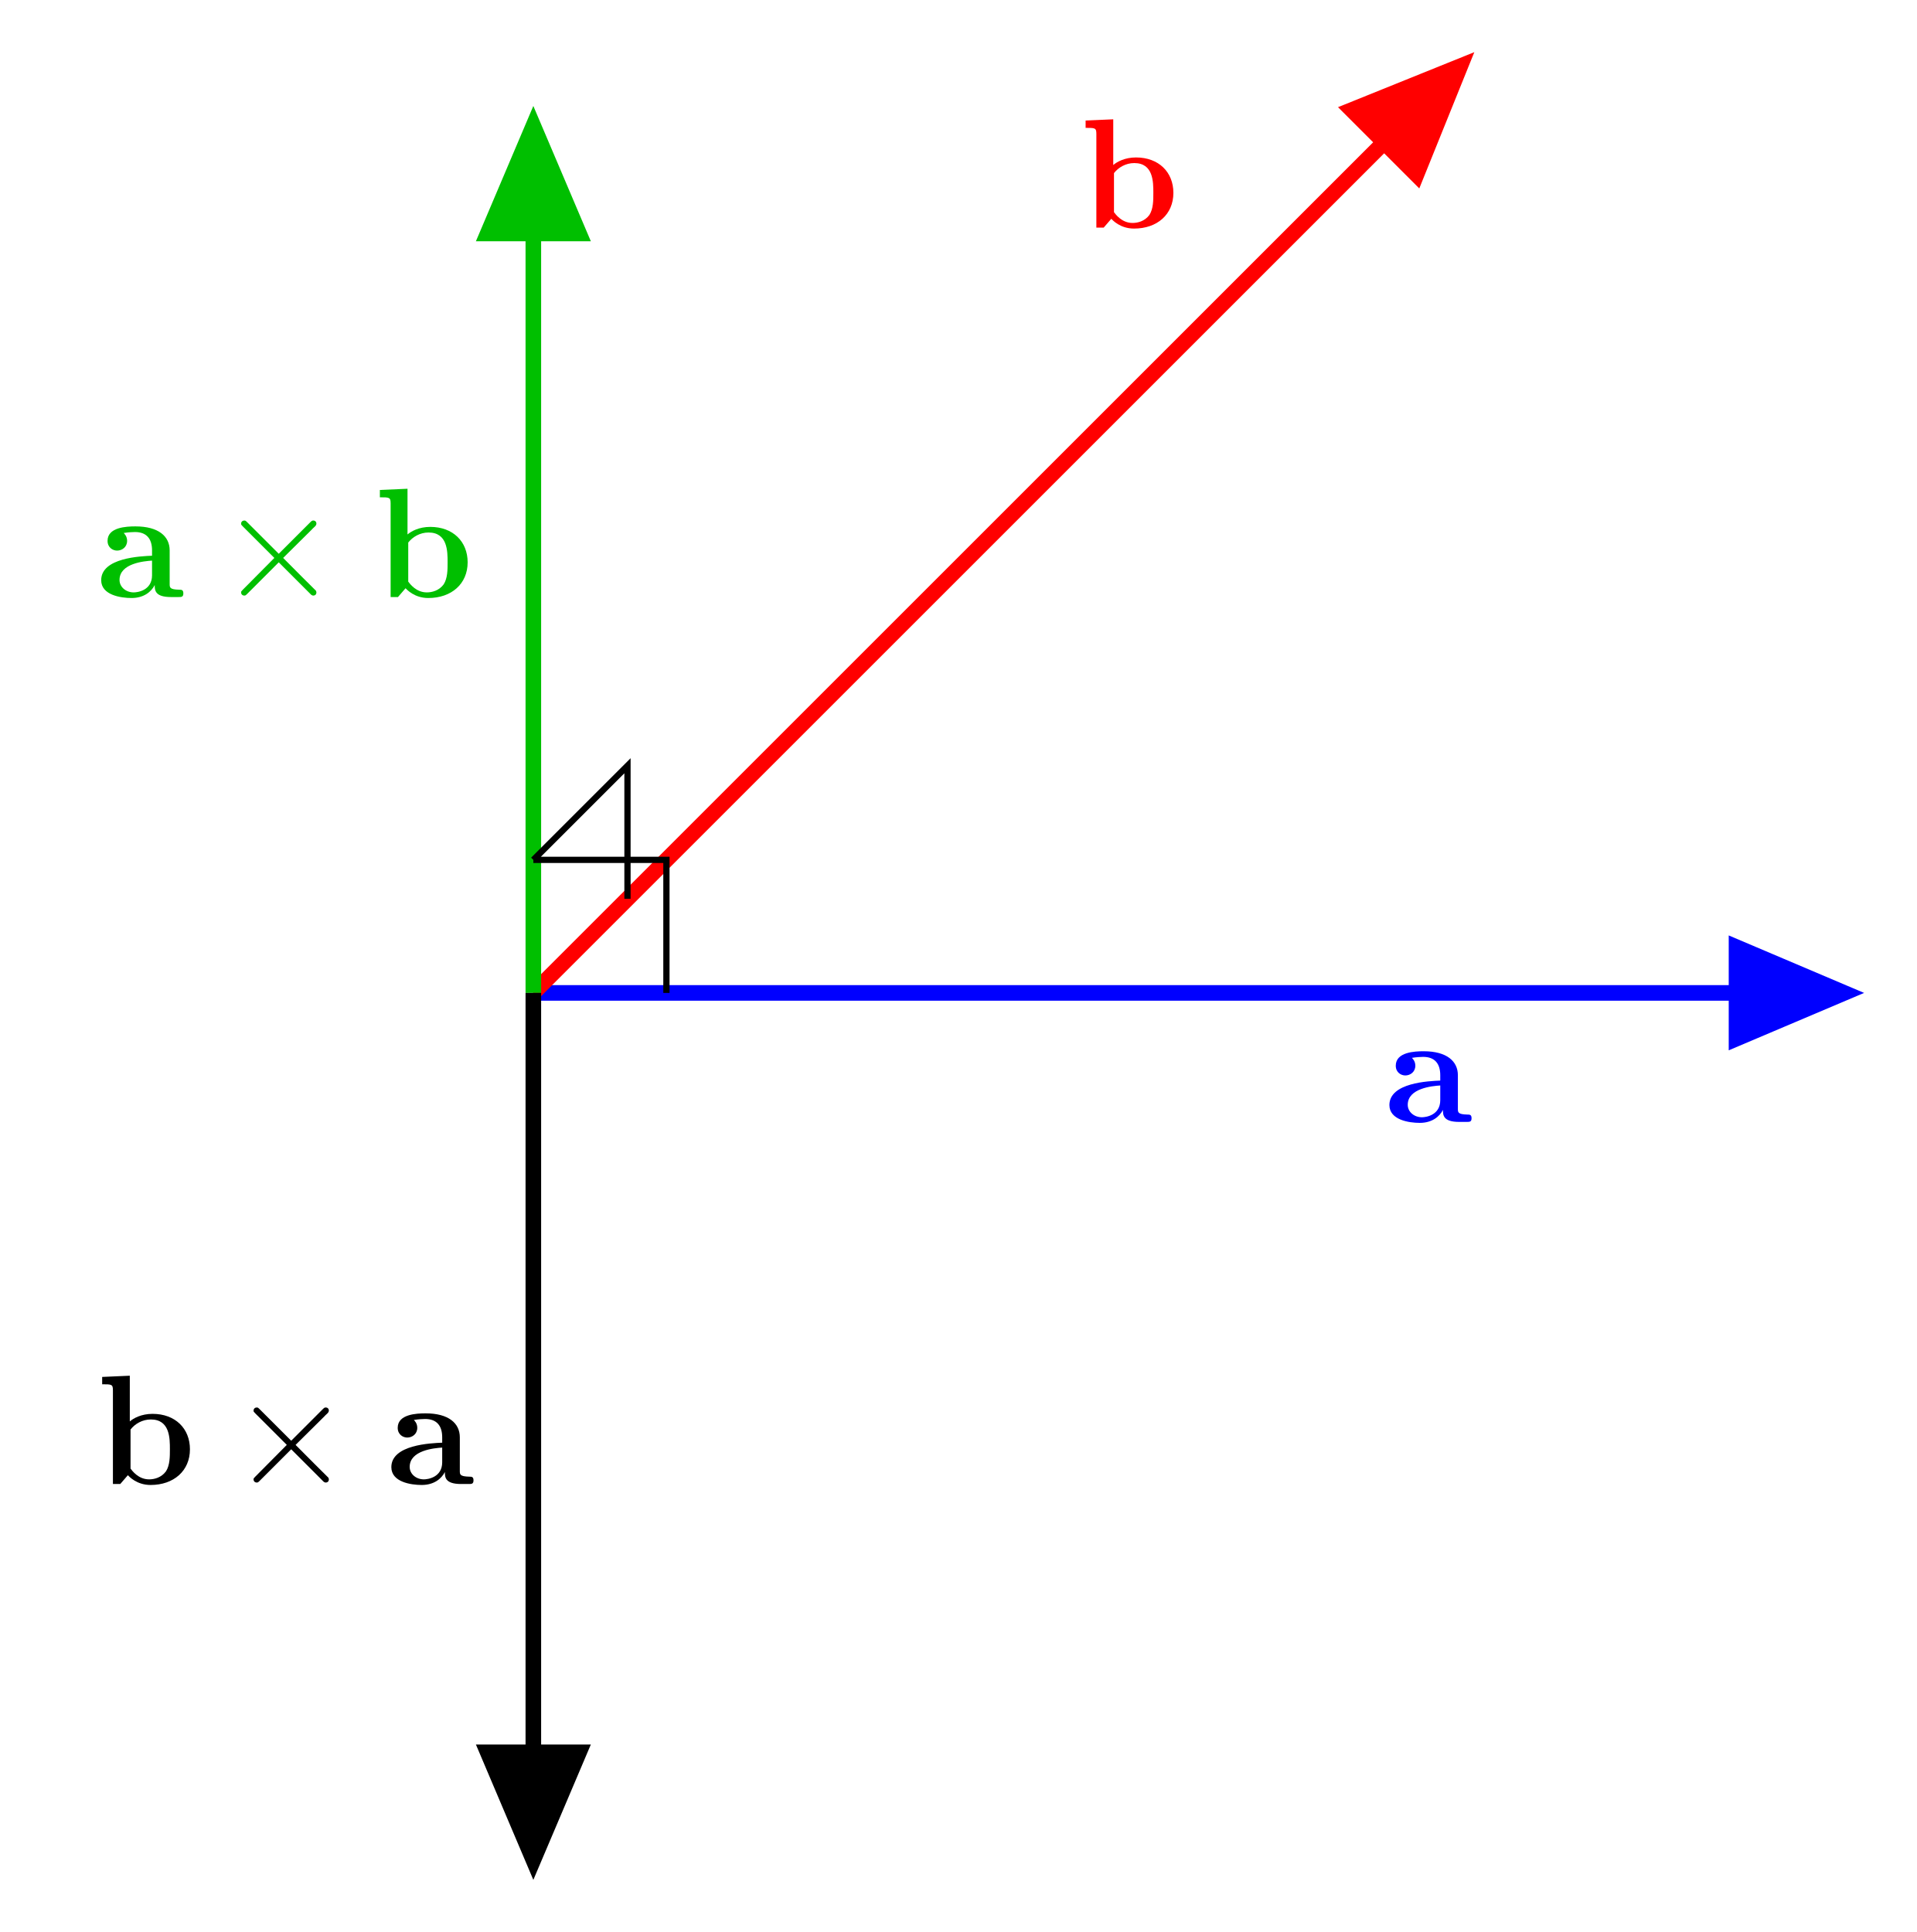
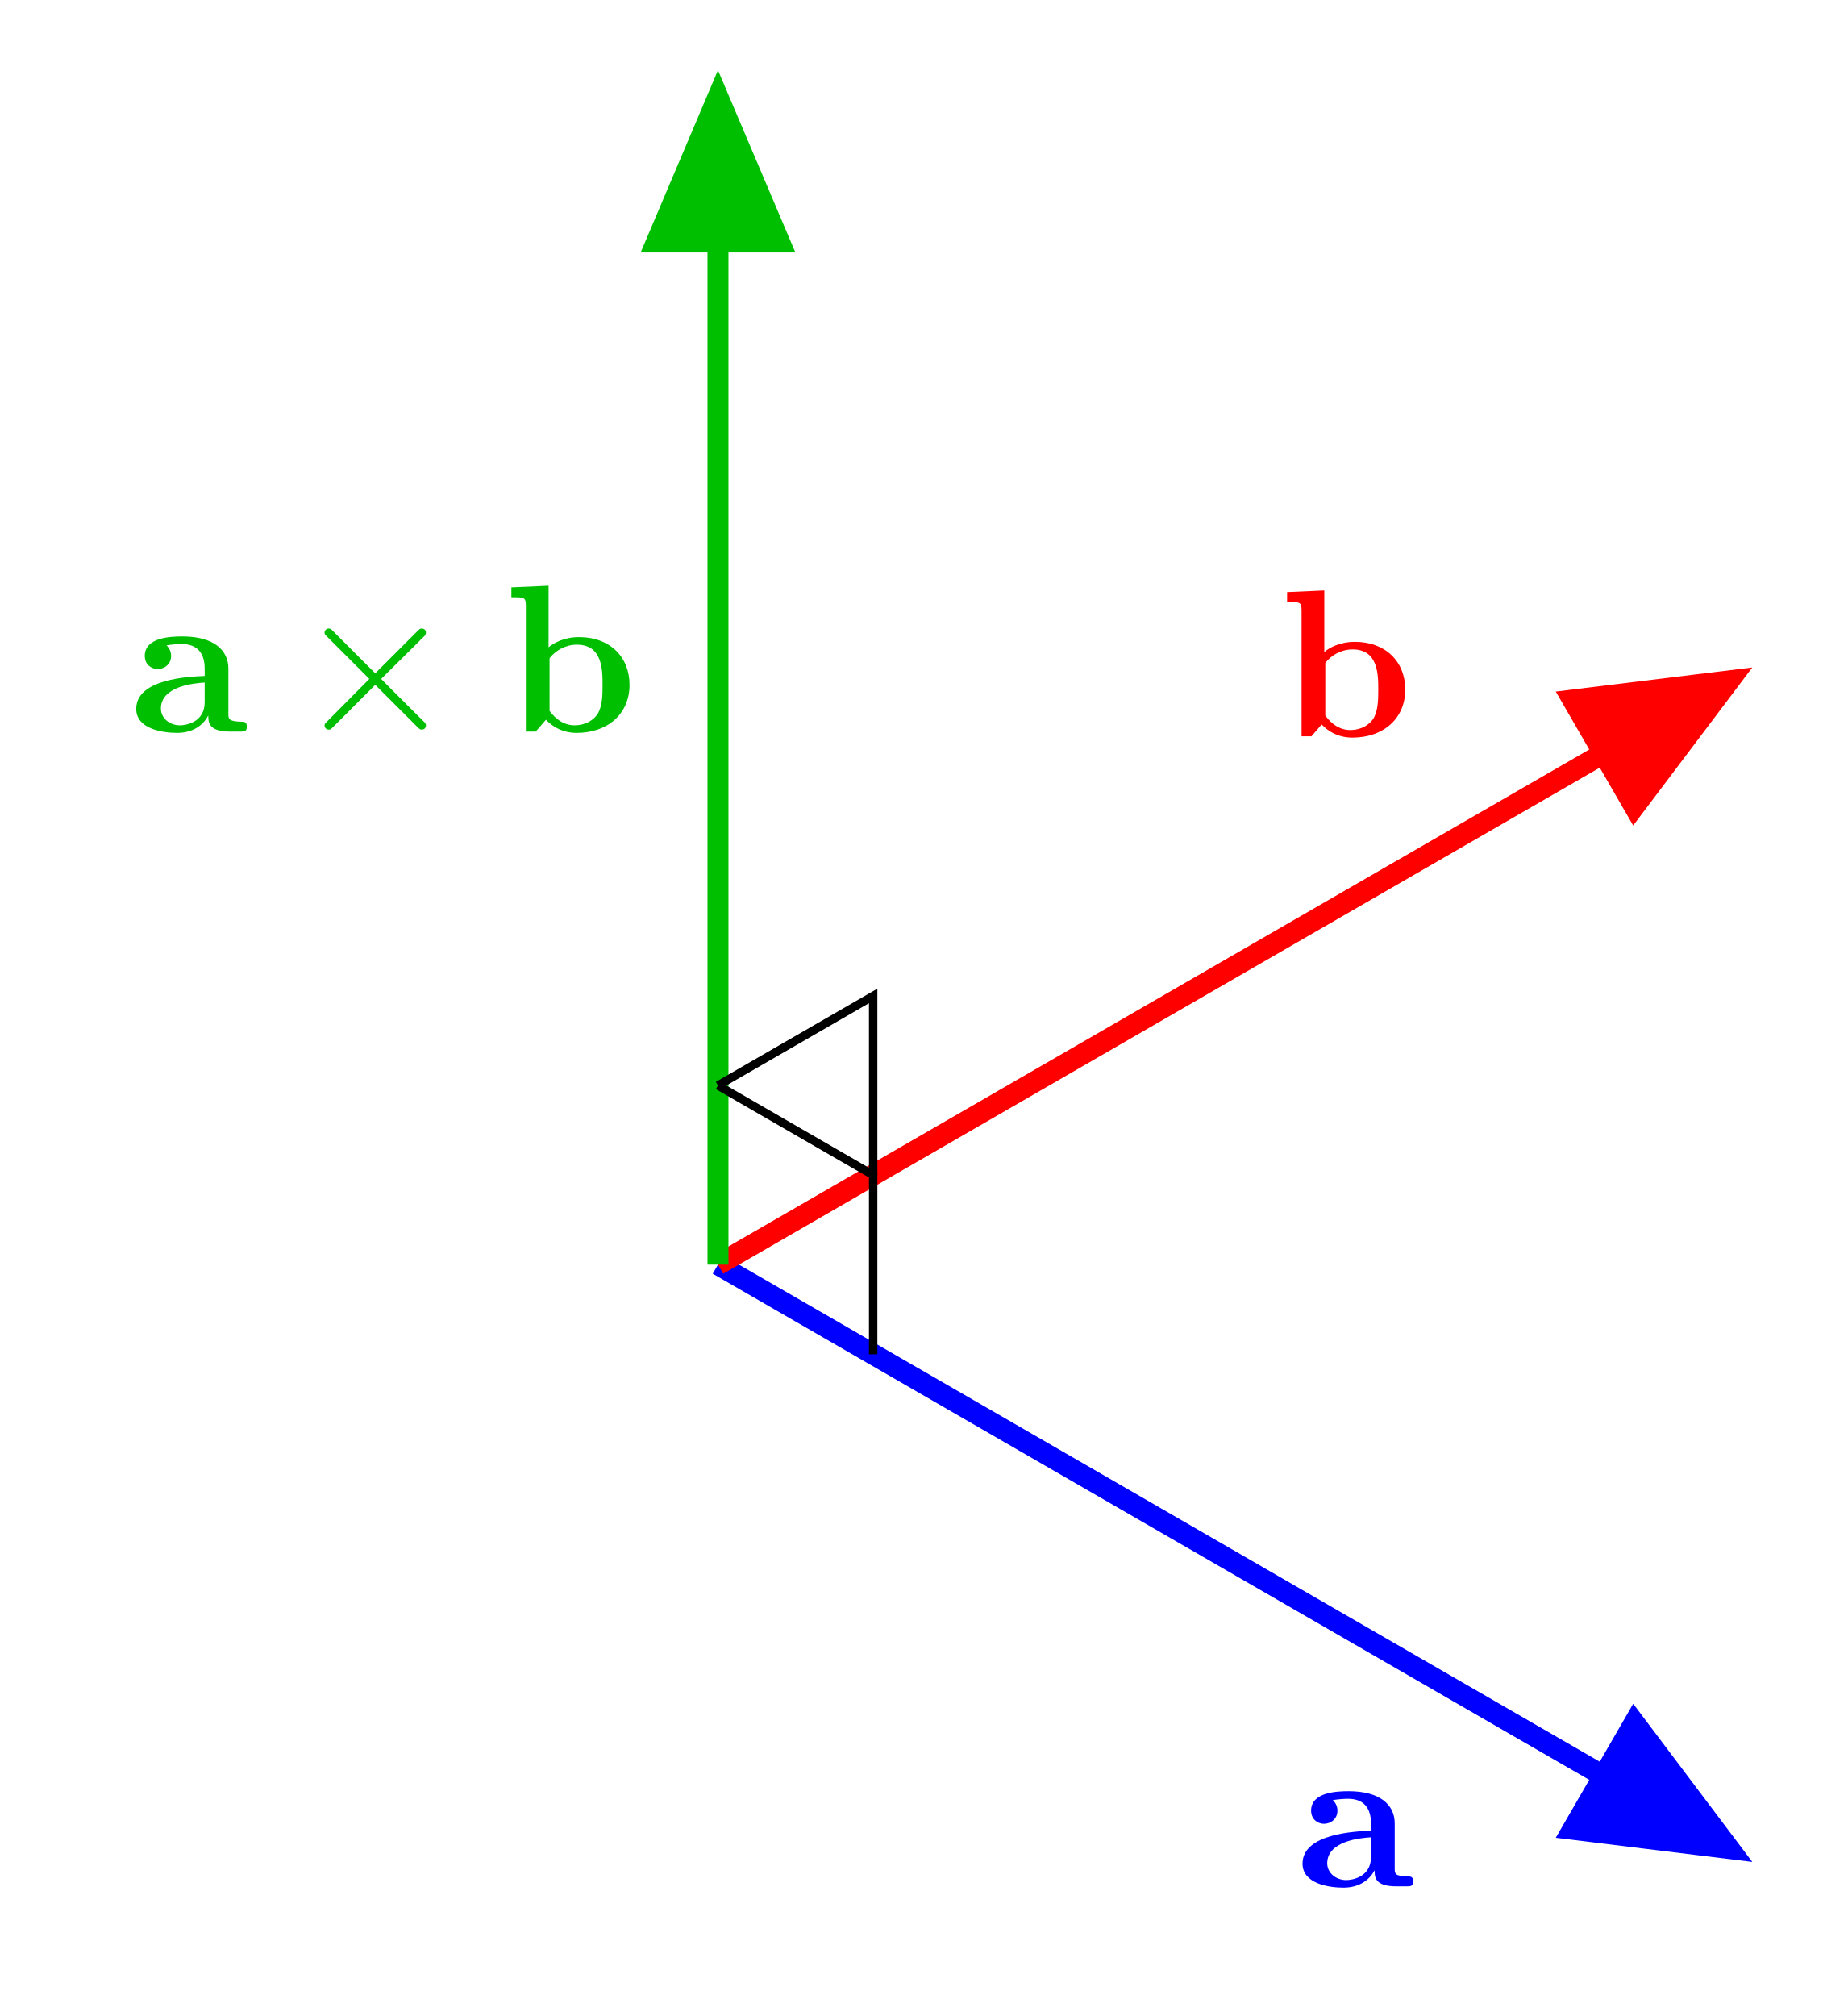
- <svg xmlns="http://www.w3.org/2000/svg" xmlns:xlink="http://www.w3.org/1999/xlink" width="122.455" height="123.49" viewBox="0 0 122.455 123.49">
+ <svg xmlns="http://www.w3.org/2000/svg" xmlns:xlink="http://www.w3.org/1999/xlink" width="86.513" height="95.685" viewBox="0 0 86.513 95.685">
  <defs>
    <g>
      <g id="glyph-0-0">
        <path d="M 3.734 -0.766 C 3.734 -0.453 3.734 0 4.766 0 L 5.25 0 C 5.438 0 5.562 0 5.562 -0.234 C 5.562 -0.469 5.438 -0.469 5.297 -0.469 C 4.688 -0.484 4.688 -0.609 4.688 -0.844 L 4.688 -2.984 C 4.688 -3.875 3.984 -4.516 2.5 -4.516 C 1.938 -4.516 0.719 -4.469 0.719 -3.594 C 0.719 -3.156 1.062 -2.969 1.328 -2.969 C 1.641 -2.969 1.969 -3.188 1.969 -3.594 C 1.969 -3.891 1.781 -4.062 1.75 -4.094 C 2.031 -4.141 2.344 -4.156 2.469 -4.156 C 3.203 -4.156 3.562 -3.734 3.562 -2.984 L 3.562 -2.641 C 2.844 -2.609 0.312 -2.516 0.312 -1.078 C 0.312 -0.125 1.562 0.062 2.25 0.062 C 3.047 0.062 3.516 -0.344 3.734 -0.766 Z M 3.562 -2.328 L 3.562 -1.391 C 3.562 -0.422 2.641 -0.297 2.391 -0.297 C 1.891 -0.297 1.484 -0.641 1.484 -1.094 C 1.484 -2.156 3.062 -2.297 3.562 -2.328 Z M 3.562 -2.328 " />
      </g>
      <g id="glyph-0-1">
        <path d="M 2.141 -4 L 2.141 -6.922 L 0.375 -6.844 L 0.375 -6.375 C 0.984 -6.375 1.062 -6.375 1.062 -5.984 L 1.062 0 L 1.531 0 L 2.016 -0.562 C 2.094 -0.484 2.578 0.062 3.469 0.062 C 4.953 0.062 5.984 -0.844 5.984 -2.219 C 5.984 -3.547 5.047 -4.484 3.594 -4.484 C 2.875 -4.484 2.375 -4.203 2.141 -4 Z M 2.188 -0.984 L 2.188 -3.484 C 2.469 -3.844 2.938 -4.125 3.484 -4.125 C 4.703 -4.125 4.703 -2.922 4.703 -2.219 C 4.703 -1.75 4.703 -1.203 4.453 -0.812 C 4.156 -0.406 3.703 -0.297 3.375 -0.297 C 2.688 -0.297 2.297 -0.844 2.188 -0.984 Z M 2.188 -0.984 " />
      </g>
      <g id="glyph-1-0">
        <path d="M 3.875 -2.766 L 1.891 -4.75 C 1.766 -4.875 1.75 -4.891 1.672 -4.891 C 1.562 -4.891 1.469 -4.812 1.469 -4.688 C 1.469 -4.625 1.484 -4.609 1.594 -4.5 L 3.594 -2.5 L 1.594 -0.484 C 1.484 -0.375 1.469 -0.359 1.469 -0.297 C 1.469 -0.172 1.562 -0.094 1.672 -0.094 C 1.75 -0.094 1.766 -0.109 1.891 -0.234 L 3.875 -2.219 L 5.938 -0.156 C 5.953 -0.141 6.016 -0.094 6.078 -0.094 C 6.203 -0.094 6.281 -0.172 6.281 -0.297 C 6.281 -0.312 6.281 -0.344 6.25 -0.406 C 6.234 -0.422 4.656 -1.984 4.156 -2.5 L 5.984 -4.312 C 6.031 -4.375 6.188 -4.5 6.234 -4.562 C 6.234 -4.578 6.281 -4.625 6.281 -4.688 C 6.281 -4.812 6.203 -4.891 6.078 -4.891 C 6 -4.891 5.969 -4.859 5.859 -4.75 Z M 3.875 -2.766 " />
      </g>
    </g>
    <clipPath id="clip-0">
-       <path clip-rule="nonzero" d="M 96 46 L 122.453 46 L 122.453 81 L 96 81 Z M 96 46 " />
+       <path clip-rule="nonzero" d="M 19 45 L 86.512 45 L 86.512 95.684 L 19 95.684 Z M 19 45 " />
    </clipPath>
    <clipPath id="clip-1">
-       <path clip-rule="nonzero" d="M 17 97 L 52 97 L 52 123.488 L 17 123.488 Z M 17 97 " />
+       <path clip-rule="nonzero" d="M 60 67 L 86.512 67 L 86.512 95.684 L 60 95.684 Z M 60 67 " />
+     </clipPath>
+     <clipPath id="clip-2">
+       <path clip-rule="nonzero" d="M 19 18 L 86.512 18 L 86.512 75 L 19 75 Z M 19 18 " />
+     </clipPath>
+     <clipPath id="clip-3">
+       <path clip-rule="nonzero" d="M 60 18 L 86.512 18 L 86.512 53 L 60 53 Z M 60 18 " />
    </clipPath>
  </defs>
-   <path fill="none" stroke-width="0.996" stroke-linecap="butt" stroke-linejoin="miter" stroke="rgb(0%, 0%, 100%)" stroke-opacity="1" stroke-miterlimit="10" d="M -0.001 -0.001 L 83.39 -0.001 " transform="matrix(1, 0, 0, -1, 34.083, 63.464)" />
-   <path fill-rule="nonzero" fill="rgb(0%, 0%, 100%)" fill-opacity="1" d="M 110.969 60.543 L 117.848 63.465 L 110.969 66.383 Z M 110.969 60.543 " />
  <g clip-path="url(#clip-0)">
-     <path fill="none" stroke-width="0.996" stroke-linecap="butt" stroke-linejoin="miter" stroke="rgb(0%, 0%, 100%)" stroke-opacity="1" stroke-miterlimit="10" d="M -6.506 2.921 L 0.373 -0.001 L -6.506 -2.919 Z M -6.506 2.921 " transform="matrix(1, 0, 0, -1, 117.4746, 63.464)" />
+     <path fill="none" stroke-width="0.996" stroke-linecap="butt" stroke-linejoin="miter" stroke="rgb(0%, 0%, 100%)" stroke-opacity="1" stroke-miterlimit="10" d="M -0.001 0.002 L 47.671 -27.522 " transform="matrix(1, 0, 0, -1, 34.083, 60.025)" />
+   </g>
+   <path fill-rule="nonzero" fill="rgb(0%, 0%, 100%)" fill-opacity="1" d="M 77.582 81.766 L 82.078 87.734 L 74.66 86.824 Z M 77.582 81.766 " />
+   <g clip-path="url(#clip-1)">
+     <path fill="none" stroke-width="0.996" stroke-linecap="butt" stroke-linejoin="miter" stroke="rgb(0%, 0%, 100%)" stroke-opacity="1" stroke-miterlimit="10" d="M -6.503 2.922 L 0.375 0 L -6.505 -2.92 Z M -6.503 2.922 " transform="matrix(0.86601, 0.49998, 0.49998, -0.86601, 81.7533, 87.5474)" />
  </g>
  <g fill="rgb(0%, 0%, 100%)" fill-opacity="1">
-     <use xlink:href="#glyph-0-0" x="88.475" y="71.71" />
+     <use xlink:href="#glyph-0-0" x="61.519" y="89.531" />
  </g>
-   <path fill="none" stroke-width="0.996" stroke-linecap="butt" stroke-linejoin="miter" stroke="rgb(100%, 0%, 0%)" stroke-opacity="1" stroke-miterlimit="10" d="M -0.001 -0.001 L 58.968 58.968 " transform="matrix(1, 0, 0, -1, 34.083, 63.464)" />
-   <path fill-rule="nonzero" fill="rgb(100%, 0%, 0%)" fill-opacity="1" stroke-width="0.996" stroke-linecap="butt" stroke-linejoin="miter" stroke="rgb(100%, 0%, 0%)" stroke-opacity="1" stroke-miterlimit="10" d="M -6.503 2.92 L 0.372 0 L -6.503 -2.92 Z M -6.503 2.92 " transform="matrix(0.7071, -0.7071, -0.7071, -0.7071, 93.04981, 4.49719)" />
+   <g clip-path="url(#clip-2)">
+     <path fill="none" stroke-width="0.996" stroke-linecap="butt" stroke-linejoin="miter" stroke="rgb(100%, 0%, 0%)" stroke-opacity="1" stroke-miterlimit="10" d="M -0.001 0.002 L 47.671 27.521 " transform="matrix(1, 0, 0, -1, 34.083, 60.025)" />
+   </g>
+   <path fill-rule="nonzero" fill="rgb(100%, 0%, 0%)" fill-opacity="1" d="M 74.66 33.227 L 82.078 32.316 L 77.582 38.281 Z M 74.66 33.227 " />
+   <g clip-path="url(#clip-3)">
+     <path fill="none" stroke-width="0.996" stroke-linecap="butt" stroke-linejoin="miter" stroke="rgb(100%, 0%, 0%)" stroke-opacity="1" stroke-miterlimit="10" d="M -6.505 2.92 L 0.374 -0.001 L -6.502 -2.919 Z M -6.505 2.92 " transform="matrix(0.86601, -0.49998, -0.49998, -0.86601, 81.7533, 32.5026)" />
+   </g>
  <g fill="rgb(100%, 0%, 0%)" fill-opacity="1">
-     <use xlink:href="#glyph-0-1" x="68.999" y="14.548" />
+     <use xlink:href="#glyph-0-1" x="60.723" y="34.947" />
  </g>
-   <path fill="none" stroke-width="0.996" stroke-linecap="butt" stroke-linejoin="miter" stroke="rgb(0%, 75%, 0%)" stroke-opacity="1" stroke-miterlimit="10" d="M -0.001 -0.001 L -0.001 55.046 " transform="matrix(1, 0, 0, -1, 34.083, 63.464)" />
-   <path fill-rule="nonzero" fill="rgb(0%, 75%, 0%)" fill-opacity="1" stroke-width="0.996" stroke-linecap="butt" stroke-linejoin="miter" stroke="rgb(0%, 75%, 0%)" stroke-opacity="1" stroke-miterlimit="10" d="M -6.503 2.919 L 0.372 0.001 L -6.503 -2.921 Z M -6.503 2.919 " transform="matrix(0, -1, -1, 0, 34.083, 8.41923)" />
+   <path fill="none" stroke-width="0.996" stroke-linecap="butt" stroke-linejoin="miter" stroke="rgb(0%, 75%, 0%)" stroke-opacity="1" stroke-miterlimit="10" d="M -0.001 0.002 L -0.001 55.045 " transform="matrix(1, 0, 0, -1, 34.083, 60.025)" />
+   <path fill-rule="nonzero" fill="rgb(0%, 75%, 0%)" fill-opacity="1" stroke-width="0.996" stroke-linecap="butt" stroke-linejoin="miter" stroke="rgb(0%, 75%, 0%)" stroke-opacity="1" stroke-miterlimit="10" d="M -6.504 2.919 L 0.375 0.001 L -6.504 -2.921 Z M -6.504 2.919 " transform="matrix(0, -1, -1, 0, 34.083, 4.98023)" />
  <g fill="rgb(0%, 75%, 0%)" fill-opacity="1">
-     <use xlink:href="#glyph-0-0" x="6.154" y="38.162" />
+     <use xlink:href="#glyph-0-0" x="6.154" y="34.723" />
  </g>
  <g fill="rgb(0%, 75%, 0%)" fill-opacity="1">
-     <use xlink:href="#glyph-1-0" x="13.938" y="38.162" />
+     <use xlink:href="#glyph-1-0" x="13.938" y="34.723" />
  </g>
  <g fill="rgb(0%, 75%, 0%)" fill-opacity="1">
-     <use xlink:href="#glyph-0-1" x="23.9" y="38.162" />
+     <use xlink:href="#glyph-0-1" x="23.9" y="34.723" />
  </g>
-   <path fill="none" stroke-width="0.996" stroke-linecap="butt" stroke-linejoin="miter" stroke="rgb(0%, 0%, 0%)" stroke-opacity="1" stroke-miterlimit="10" d="M -0.001 -0.001 L -0.001 -55.044 " transform="matrix(1, 0, 0, -1, 34.083, 63.464)" />
-   <path fill-rule="nonzero" fill="rgb(0%, 0%, 0%)" fill-opacity="1" d="M 37.004 112.004 L 34.082 118.883 L 31.164 112.004 Z M 37.004 112.004 " />
-   <g clip-path="url(#clip-1)">
-     <path fill="none" stroke-width="0.996" stroke-linecap="butt" stroke-linejoin="miter" stroke="rgb(0%, 0%, 0%)" stroke-opacity="1" stroke-miterlimit="10" d="M -6.505 2.921 L 0.374 -0.001 L -6.505 -2.919 Z M -6.505 2.921 " transform="matrix(0, 1, 1, 0, 34.083, 118.5088)" />
-   </g>
-   <g fill="rgb(0%, 0%, 0%)" fill-opacity="1">
-     <use xlink:href="#glyph-0-1" x="6.154" y="94.855" />
-   </g>
-   <g fill="rgb(0%, 0%, 0%)" fill-opacity="1">
-     <use xlink:href="#glyph-1-0" x="14.733" y="94.855" />
-   </g>
-   <g fill="rgb(0%, 0%, 0%)" fill-opacity="1">
-     <use xlink:href="#glyph-0-0" x="24.696" y="94.855" />
-   </g>
-   <path fill="none" stroke-width="0.399" stroke-linecap="butt" stroke-linejoin="miter" stroke="rgb(0%, 0%, 0%)" stroke-opacity="1" stroke-miterlimit="10" d="M 8.503 -0.001 L 8.503 8.503 L -0.001 8.503 " transform="matrix(1, 0, 0, -1, 34.083, 63.464)" />
-   <path fill="none" stroke-width="0.399" stroke-linecap="butt" stroke-linejoin="miter" stroke="rgb(0%, 0%, 0%)" stroke-opacity="1" stroke-miterlimit="10" d="M 6.015 6.015 L 6.015 14.519 L -0.001 8.503 " transform="matrix(1, 0, 0, -1, 34.083, 63.464)" />
+   <path fill="none" stroke-width="0.399" stroke-linecap="butt" stroke-linejoin="miter" stroke="rgb(0%, 0%, 0%)" stroke-opacity="1" stroke-miterlimit="10" d="M 7.366 -4.252 L 7.366 4.252 L -0.001 8.505 " transform="matrix(1, 0, 0, -1, 34.083, 60.025)" />
+   <path fill="none" stroke-width="0.399" stroke-linecap="butt" stroke-linejoin="miter" stroke="rgb(0%, 0%, 0%)" stroke-opacity="1" stroke-miterlimit="10" d="M 7.366 4.252 L 7.366 12.755 L -0.001 8.505 " transform="matrix(1, 0, 0, -1, 34.083, 60.025)" />
</svg>
